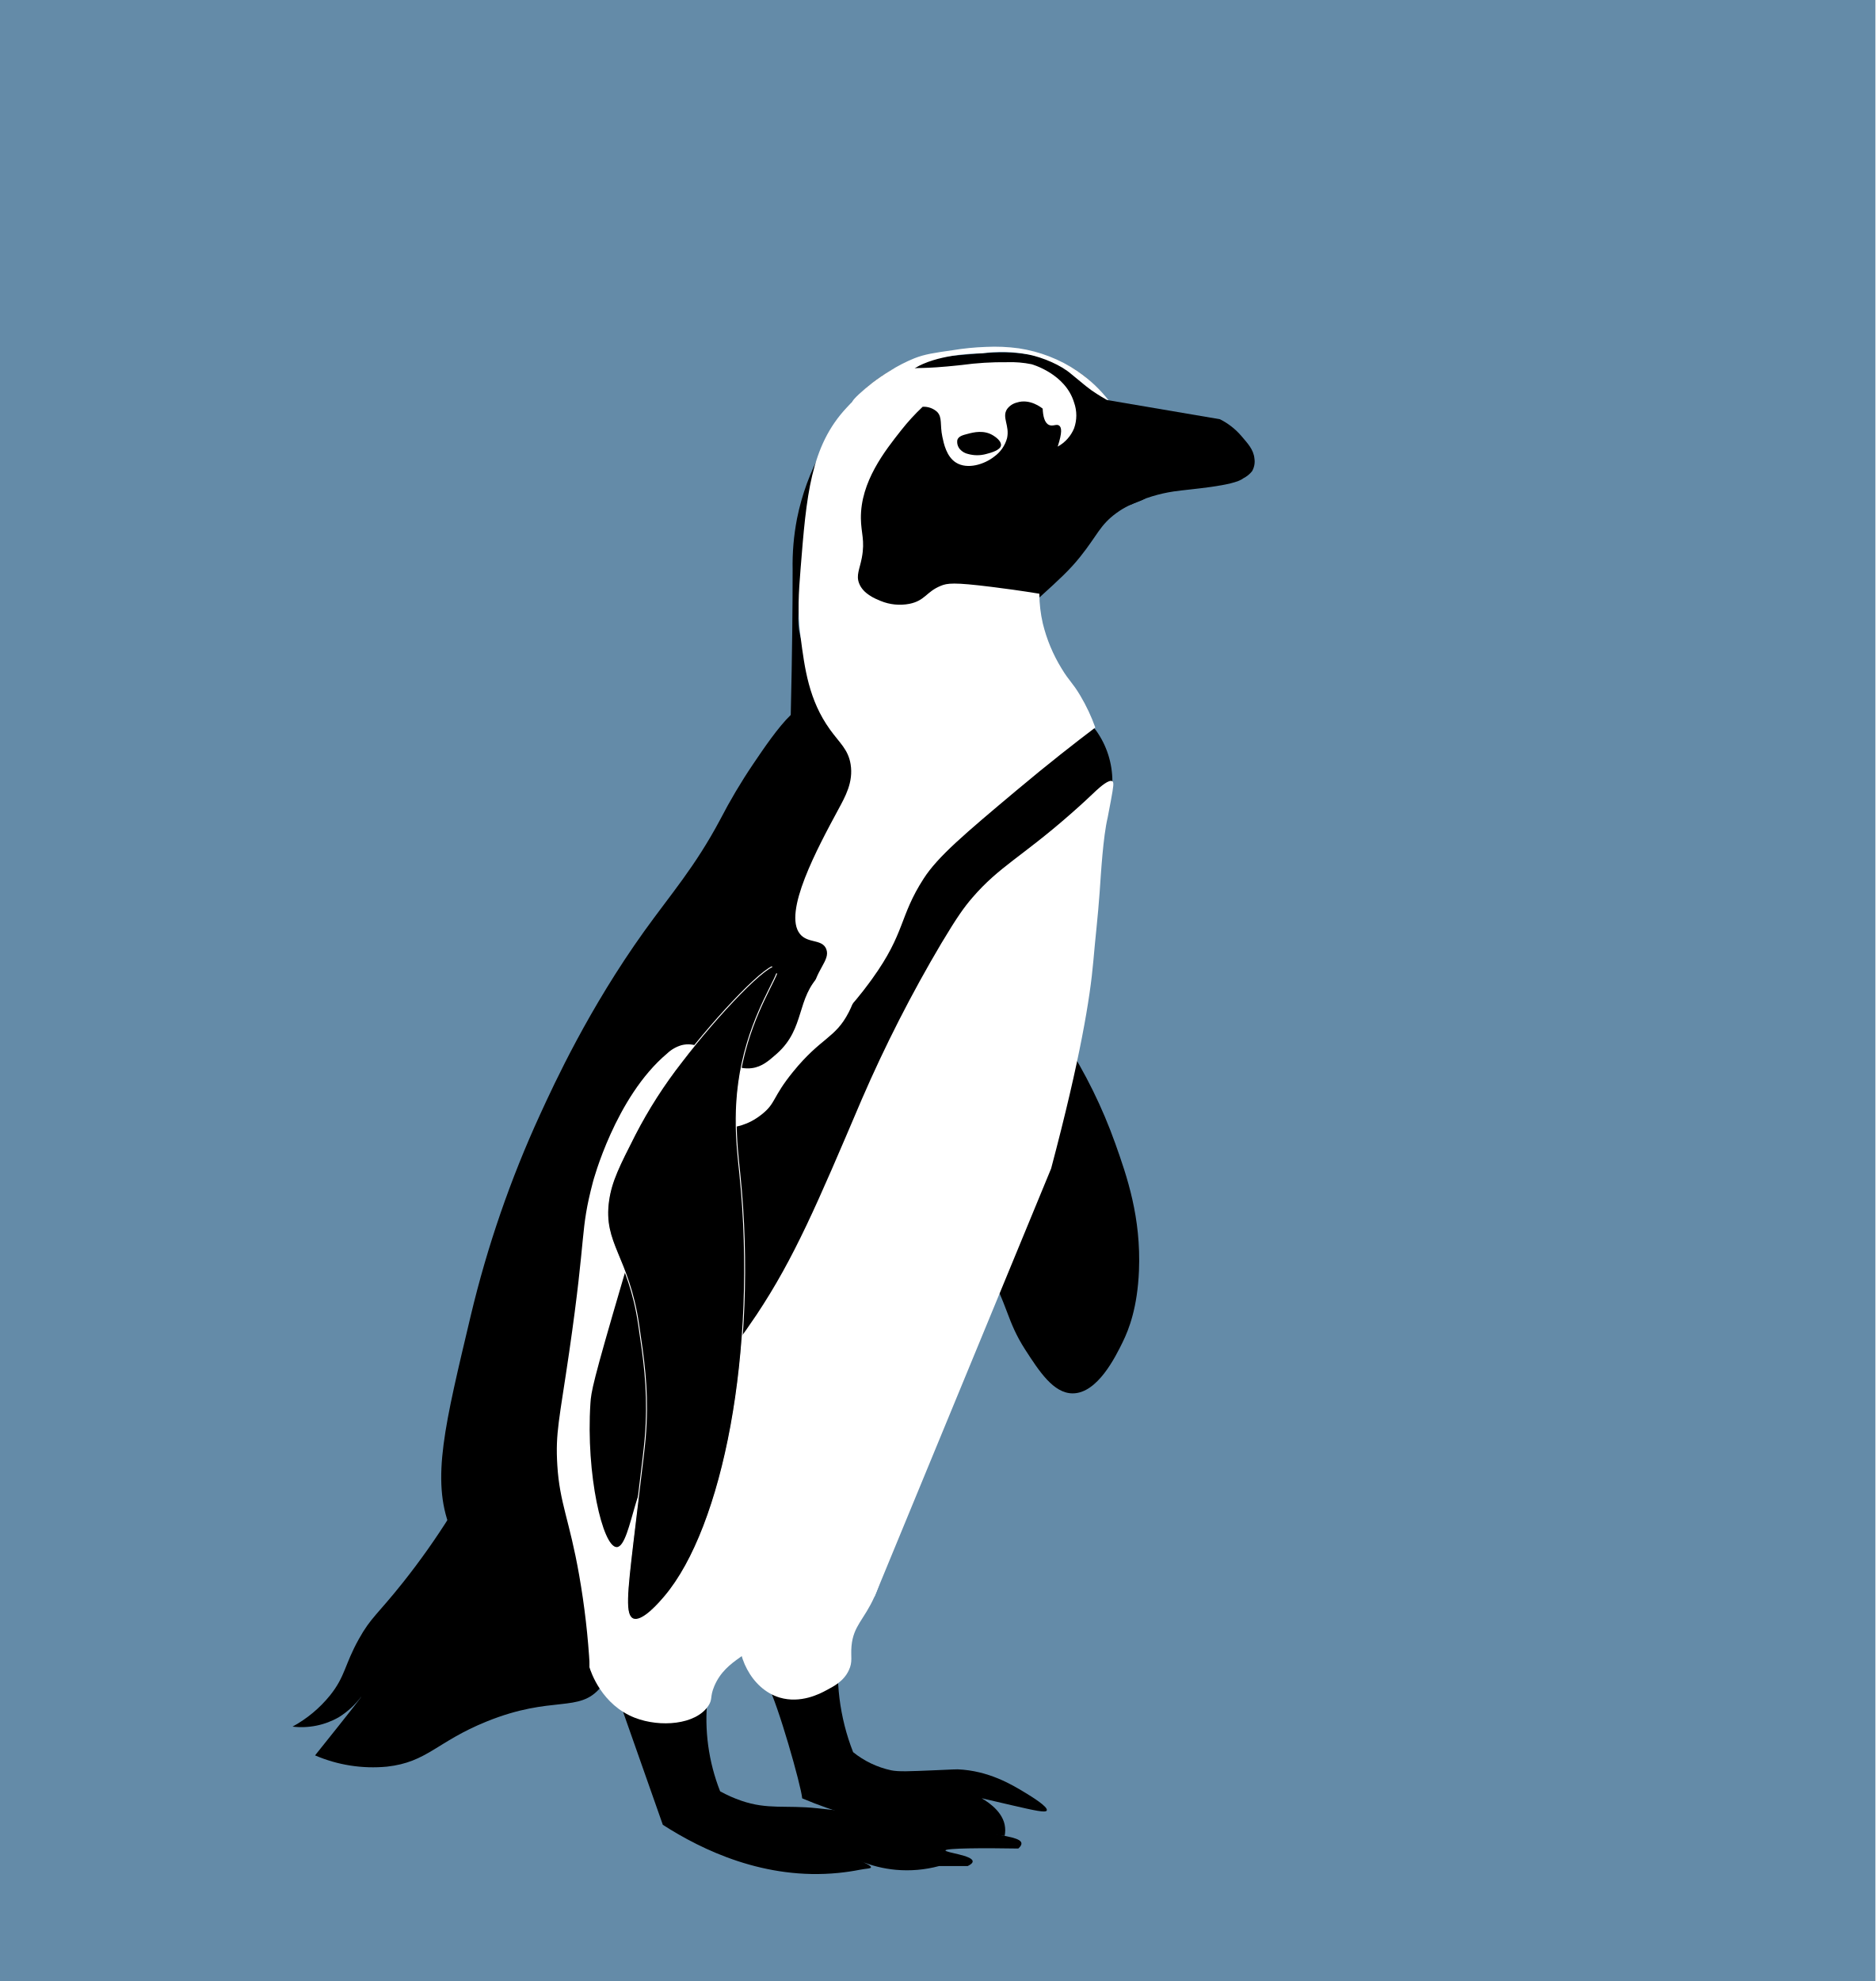
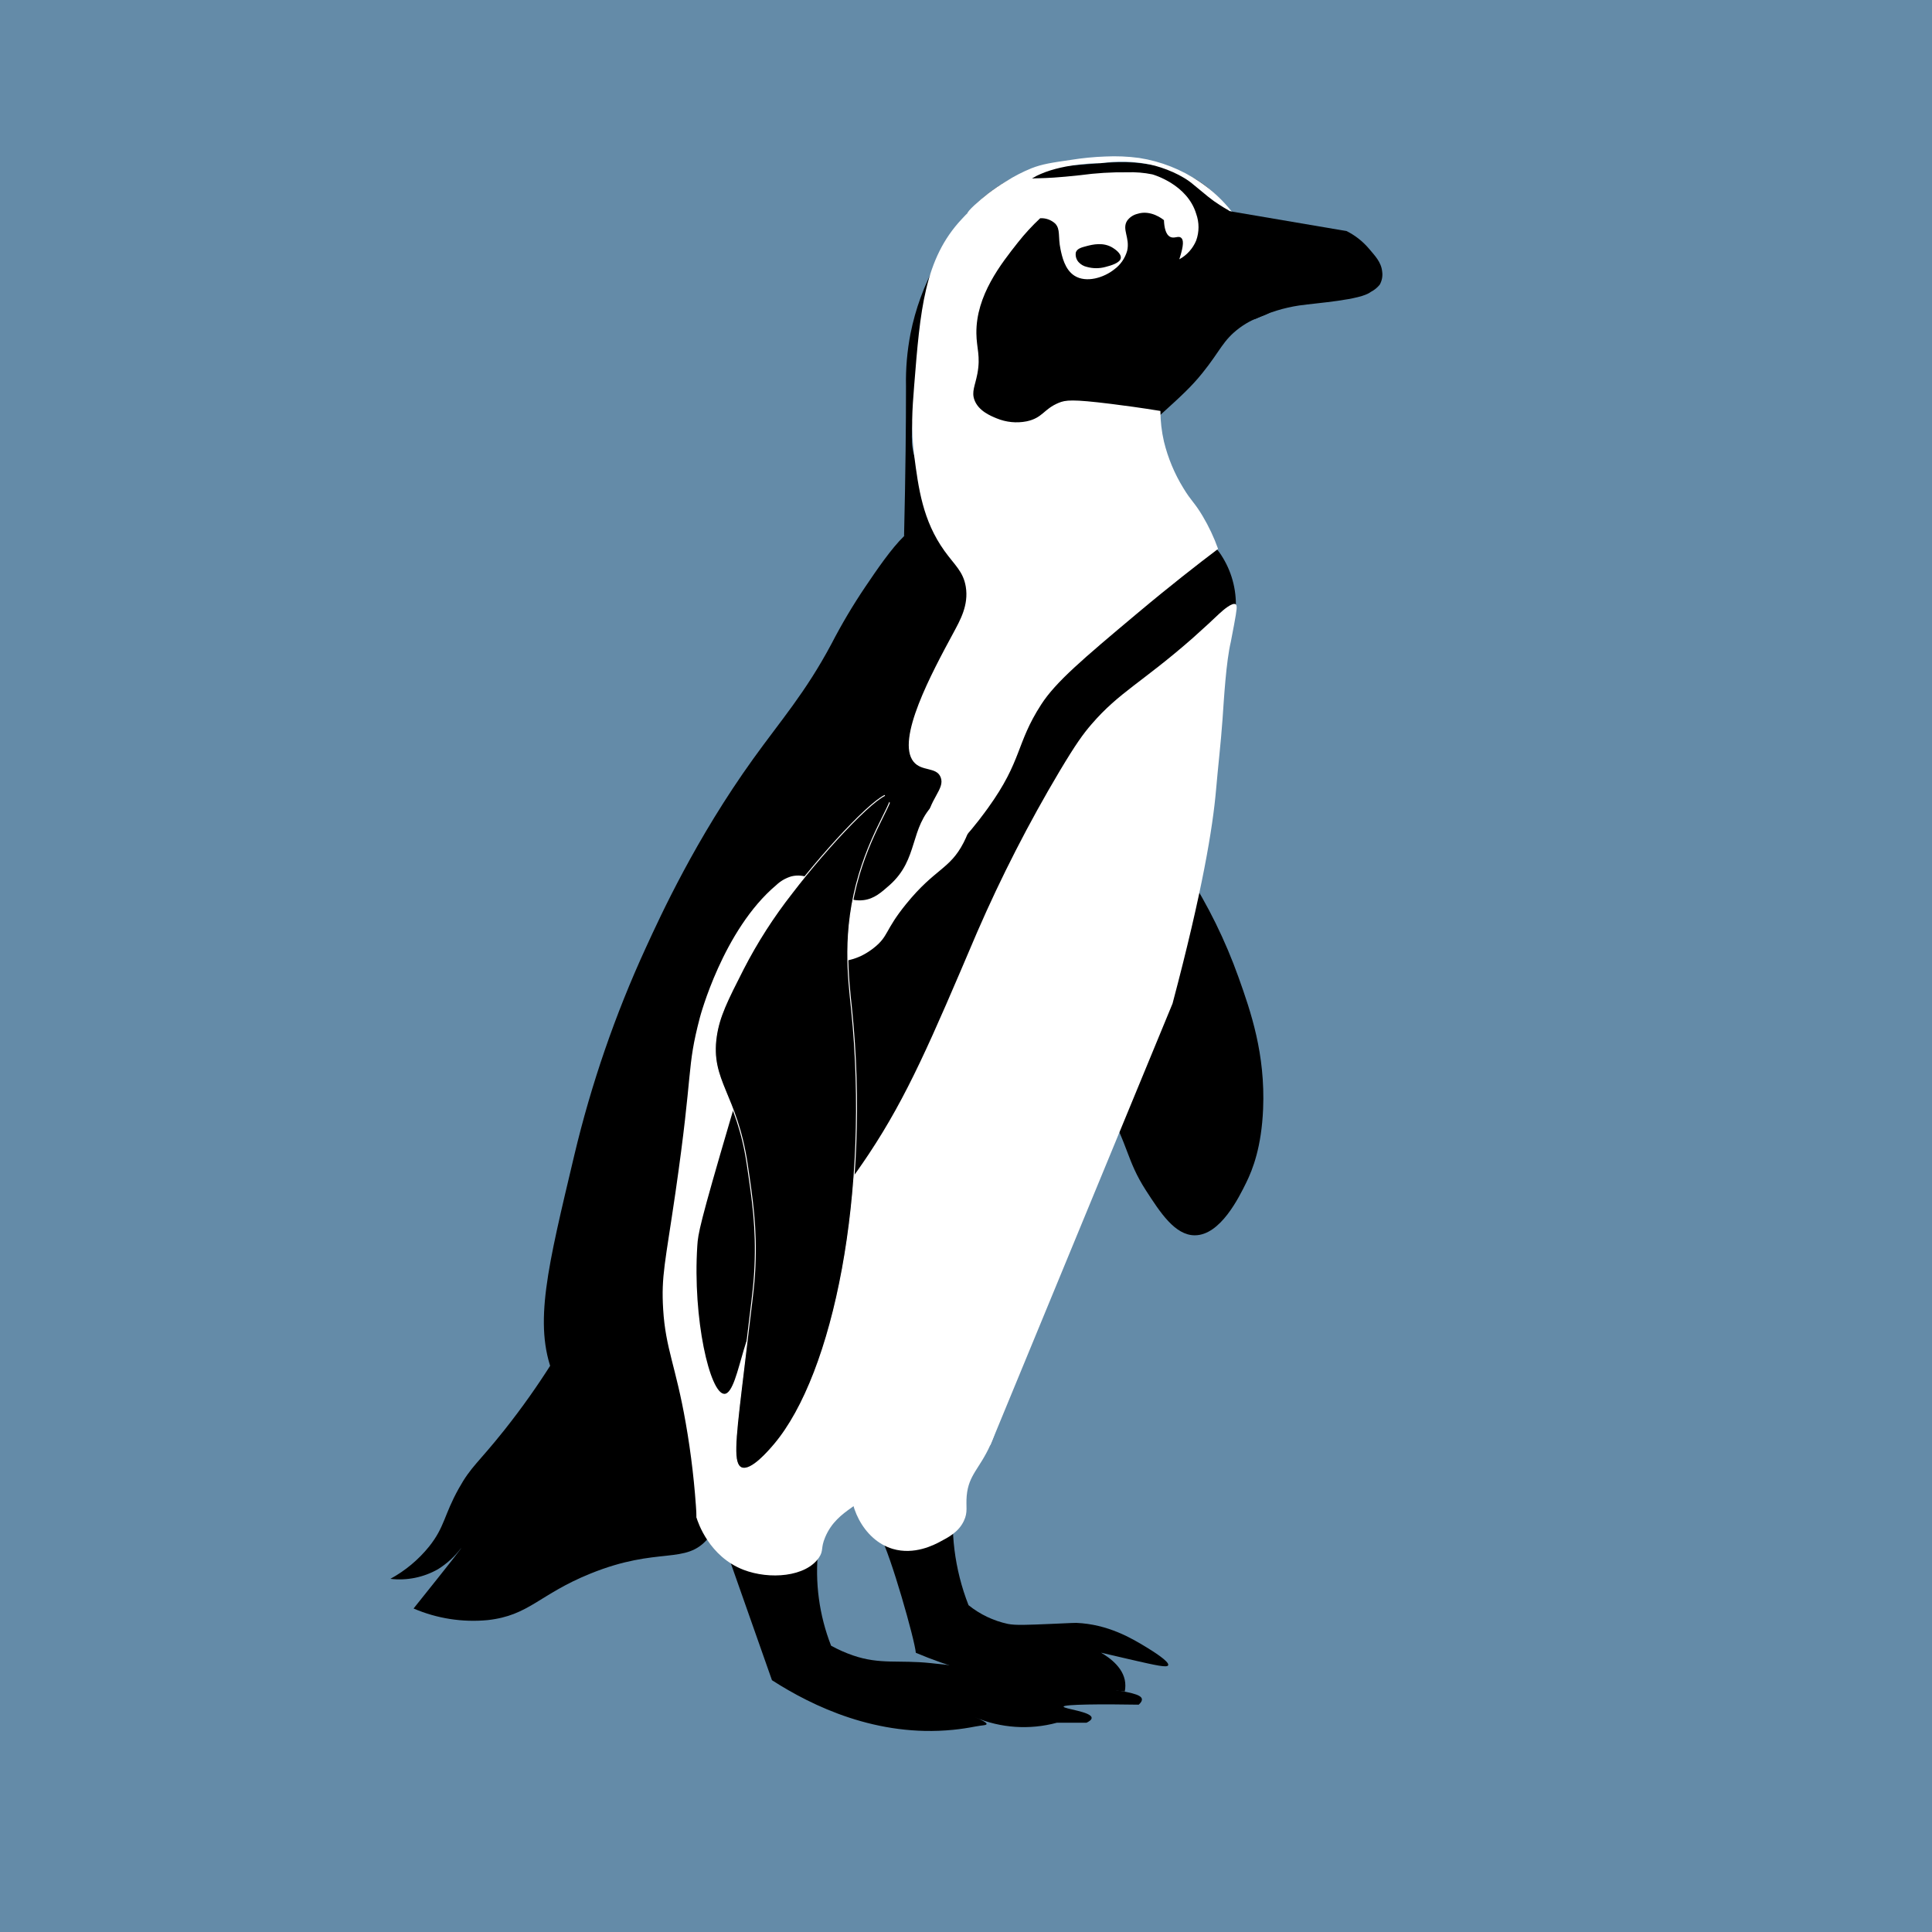
- <svg xmlns="http://www.w3.org/2000/svg" viewBox="0 0 500 528.06">
+ <svg xmlns="http://www.w3.org/2000/svg" viewBox="0 0 499.57 499.57">
  <defs>
    <style>.cls-1{fill:#648ba8;}.cls-2{fill:#fff;}.cls-3{fill:none;stroke:#000;}.cls-3,.cls-4{stroke-miterlimit:10;}.cls-4{stroke:#fff;stroke-width:0.25px;}</style>
  </defs>
  <g id="Layer_13" data-name="Layer 13">
-     <rect class="cls-1" width="500" height="528.06" />
+     <rect class="cls-1" width="499.57" height="499.57" />
  </g>
  <g id="Layer_18" data-name="Layer 18">
-     <path d="M277.33,137.33c5.21-4.73,7.81-7.1,10.67-10.66,4.59-5.73,5.24-8.45,9.67-11.67,4.81-3.5,7.35-2.69,8.84-5.11,2.75-4.45-2.38-11.77-8.18-20.22-4.43-6.48-7.55-10.9-13.58-13.92a33.8,33.8,0,0,0-10.5-3c-5.51-.89-9.58-.58-16.5,0-8.57.72-12.85,1.08-16.5,2.5a36.24,36.24,0,0,0-14,10.25,47.75,47.75,0,0,0-11.5,26c-.86,7.1-2.94,24.25,9.25,35,10,8.83,24.76,9,34.25,5C264,149.49,268.43,145.44,277.33,137.33Z" transform="translate(0 21.75)" />
-     <path class="cls-2" d="M295.72,85.15c-.74-.39-1.9-1-3.26-1.89a30.75,30.75,0,0,1-2.92-2.08c-2-1.65-3.54-2.89-3.87-3.18-2.84-2.47-7.53-4.41-11.42-5.25a36.69,36.69,0,0,0-12.47-.32h0s-9-.07-15.65,2.82c-.53.23-1,.46-1,.46-1,.52-1.76,1.11-5.06,3-8.31,4.85-12.51,7.2-12.82,6.76s3.23-3.54,5.31-5.17a47.59,47.59,0,0,1,4.69-3.18,41.6,41.6,0,0,1,6.51-3.35c2.82-1.11,5.29-1.46,10.24-2.17a70,70,0,0,1,8.88-.88,47.4,47.4,0,0,1,8.75.38,38.33,38.33,0,0,1,15.63,6.07A37.09,37.09,0,0,1,295.72,85.15Z" transform="translate(0 21.75)" />
-     <path d="M219.15,98.3a63.74,63.74,0,0,0-6.65,18.2,64.68,64.68,0,0,0-1.17,13.67c0,9.85-.11,22.08-.5,38.66l8.1.48a32.86,32.86,0,0,0-1.76-12.48c-1.29-3.65-2.49-4.89-3.5-8-1.2-3.69-1-6.59,0-14.66,1.56-12.5,3.24-22.56,3.74-25.55Z" transform="translate(0 21.75)" />
-     <path d="M120,382.33A196.46,196.46,0,0,1,107.5,400c-6.88,8.66-8.6,9.36-11.83,15.17-3.86,6.93-3.57,9.87-7.67,15a33.4,33.4,0,0,1-10,8.33A20.07,20.07,0,0,0,90.33,436a22.19,22.19,0,0,0,6-5.5c.07.06-2.27,3.12-12.33,15.67a39.11,39.11,0,0,0,19.17,3c10.77-1.2,13.24-6.62,26.5-12,17.74-7.21,24.69-2.11,30.54-9.21s5.14-20.07,0-28c-6.07-9.31-18.76-12.46-35-16.5C123.05,383,121.27,382.59,120,382.33Z" transform="translate(0 21.75)" />
-     <path d="M296.58,186.51A23.23,23.23,0,0,0,292.25,173c-3.55-4.68-9.26-7.71-30.5-9.5-27.83-2.35-41.75-3.52-50.92,5.33-3.38,3.27-7.16,8.85-10.08,13.17A147.89,147.89,0,0,0,192,196.75c-6.7,12.57-13.09,19.78-20.25,29.75C157,247.11,147.88,266.87,144,275.33A288.92,288.92,0,0,0,125.5,329c-6.89,29.08-10.57,43.56-5.5,56.5,8.39,21.42,33.72,38.52,56.18,35.89S213,397.15,230,364.5C250.54,325.07,276.64,266.14,296.58,186.51Z" transform="translate(0 21.75)" />
-     <path d="M283.89,255.7A133.17,133.17,0,0,1,297.33,283c3.17,8.88,6.93,19.77,6.34,34-.41,9.79-2.66,15.58-4.34,19-1.92,3.92-6.71,13.67-13.33,13.67-5.13,0-8.93-5.89-12.67-11.67-5-7.79-4.41-11.5-10.22-21.67-3.48-6.09-5.09-7.19-6.26-9.51C253.32,299.83,255.89,286,283.89,255.7Z" transform="translate(0 21.75)" />
-     <path class="cls-2" d="M292.25,189c1.18-1.09,3.49-3.07,4.33-2.5.44.31.33,1.22-.41,5.24-.5,2.68-.74,4-.84,4.42-1.23,5.2-1.77,14.57-2.16,20.16-.43,6.07-1.15,12.11-1.67,18.17-.84,9.68-3.48,26-11.25,55.25q-23.55,57.06-47.08,114.12a42.47,42.47,0,0,0-8,2.27c-6.62,2.6-8.37,5.53-13.75,7.94-5.87,2.63-10.77,3.25-16,3.92-10,1.27-11.75-2.26-18.83,0-3.58,1.14-5,2.51-10,3.67a40.21,40.21,0,0,1-9.34,1,208.24,208.24,0,0,0-2.83-24.51c-2.59-14.78-5.21-19.18-5.83-29.34-.53-8.65.54-12.09,3.17-30.16,4.7-32.36,2.8-31.88,6.33-45.34,0,0,5.94-22.61,19.76-34.22a9.4,9.4,0,0,1,3.88-2.24c6.77-1.69,11.48,7.05,18.69,6.13,2.77-.35,4.58-2,6.74-3.89,7.62-6.8,5-14.71,11.68-21.2,2.73-2.64,7.2-6.15,9.25-4.91,2.39,1.45,1.24,9.18-1.81,15.12-3.6,7-7.34,6.62-14.86,15.88-5.59,6.89-4.47,8.27-8.33,11.33-7.36,5.84-13.21,2.22-20.33,5.67-5.81,2.81-7.76,8-16.67,38.33-8.13,27.64-8.47,29.94-8.67,33-1.24,18.91,3.27,38.32,7,38.34,2.1,0,3.45-6.13,5-11.34,6.58-22,17-27.7,32.34-50.66,10-15.07,16-29.16,28-57.34A370,370,0,0,1,251,229.67c4.19-7,6.1-9.65,8.28-12.17,7.15-8.29,13.05-10.77,26.05-22.17C288.41,192.64,290.82,190.37,292.25,189Z" transform="translate(0 21.75)" />
-     <path class="cls-2" d="M282,97.3a9.84,9.84,0,0,0,4.37-4.87,10.19,10.19,0,0,0,0-6.88c-2.29-7.61-11-10.11-11.34-10.21a27.57,27.57,0,0,0-6.53-.54,82.49,82.49,0,0,0-12.13.75c-11.69,1.28-11.15.4-14.6,1.21-8.38,2-13.77,7.71-16,10.12-9.71,10.31-10.77,23.63-12.32,43-.51,6.41-.88,11.39,0,18.17,1.1,8.41,2.18,16.8,7.84,24.67,2.61,3.63,4.85,5.29,5.5,9.25.78,4.79-1.47,8.69-3.25,12-5.54,10.26-14.88,27.55-10.25,33.25,2.11,2.6,5.9,1.26,7,4,1.23,3.11-3.13,5.63-3.76,12.21-.24,2.46-.13,7.33,2,8.25,3.79,1.64,12.25-10.09,14-12.5,8.91-12.36,7.17-16.56,13.75-26.75,3.77-5.84,10.81-11.81,24.75-23.5,8.55-7.18,15.86-12.86,21-16.75a48.5,48.5,0,0,0-4-8.5c-2.17-3.64-2.88-3.74-5-7.25a41.84,41.84,0,0,1-5-12,36.22,36.22,0,0,1-.92-7.92c-5.12-.83-9.49-1.42-12.83-1.83-10-1.24-11.71-1-13.5-.25-3.86,1.6-4.1,3.9-8.27,4.77a13.45,13.45,0,0,1-7.73-.77c-1.56-.64-4.7-1.92-5.75-4.75-.79-2.13.15-3.64.75-6.75.88-4.65-.21-6.56-.25-10.5-.11-9.79,6.41-18,10.75-23.5A57.56,57.56,0,0,1,246,86.68a5.31,5.31,0,0,1,3.87,1.37c1.43,1.51.69,3.37,1.38,6.63.39,1.87,1.11,5.28,3.62,6.87,3.05,1.93,7.61.49,10.25-1.62a8.92,8.92,0,0,0,3.38-4.88c.75-3.36-1.45-5.54,0-7.75a4.62,4.62,0,0,1,2.62-1.75c3.46-1.12,6.56,1.37,6.88,1.63.08,1.83.44,3.78,1.68,4.34,1,.47,2-.33,2.69.16S283.25,93.46,282,97.3Z" transform="translate(0 21.75)" />
-     <path d="M166,434.21q5.36,15.23,10.72,30.46c10.53,6.78,27.21,14.79,46.83,12.83q3-.3,5.73-.85c1.76-.34,2.87-.27,2.94-.65s-1.54-1.19-3-1.73a32.42,32.42,0,0,0,9.65,2.4,33,33,0,0,0,11.5-1H258c.59-.28,1.35-.73,1.33-1.25,0-1.62-7.28-2.32-7.25-2.92s10-.67,19.42-.5c.75-.65.87-1.12.83-1.44-.17-1.2-3-1.86-10.95-2.93-3.45-.47-5.18-.7-8.13-1-8.35-.86-10.09-2-19.5-3.5-2.94-.49-7.3-.95-16-1.88-8.19-.87-13.07.44-20.12-2a35.8,35.8,0,0,1-5.63-2.5A52.58,52.58,0,0,1,188.63,431Z" transform="translate(0 21.75)" />
-     <path d="M255.25,95.5c.35-1,1.51-1.28,2.8-1.61,1.47-.39,4.33-1.13,6.83.49.41.26,2.17,1.4,2,2.62s-2.53,1.91-3.94,2.27a9,9,0,0,1-4.81,0A4.06,4.06,0,0,1,255.94,98,3,3,0,0,1,255.25,95.5Z" transform="translate(0 21.75)" />
-     <path class="cls-3" d="M155.67,465" transform="translate(0 21.75)" />
-     <path d="M203.38,423.37l1.31,4.13c2.65,4.72,8.93,26.8,9.19,30.12a111.09,111.09,0,0,0,12.88,4.55A29.26,29.26,0,0,0,230,463c17.46,2.17-2.13.4,21.31,2.91,6.46.7,12.06,1.27,16.55,1.72a7.54,7.54,0,0,0,0-3c-.88-4.11-5.36-6.61-6.77-7.4s-2.6-1.57-3.95-2.28h0c-2.1-1.26-5.11-.56-5.18,0,0,.31.83.6,17.88,4.53,6,1.38,8.95,2.05,9.25,1.38.41-1-4.16-3.76-5.57-4.63-3.82-2.34-10-6-18.18-6.34-1.06,0-.23,0-6.48.26s-9.25.41-11.25,0a24.3,24.3,0,0,1-10.15-4.84,58.28,58.28,0,0,1-2.28-7.1,59.55,59.55,0,0,1-1.81-14.59c-.92.05-1.85.1-2.78.13A141.06,141.06,0,0,1,203.38,423.37Z" transform="translate(0 21.75)" />
-     <path class="cls-2" d="M157.16,422.68c.38,1.23,3.26,10.05,12.17,13.49,6.72,2.58,16.12,1.84,19.5-3.17,1.25-1.85.38-2.35,1.6-5.25,3.22-7.71,11.06-8.34,11.49-13.05.24-2.62-1.92-4.85-3.42-6.2-8.54-7.71-28.56-9.85-37.33,1.25C157.73,414.1,157.16,419.31,157.16,422.68Z" transform="translate(0 21.75)" />
-     <path class="cls-2" d="M197.22,412c-1.31,7.16,3,16.47,10.66,18.76,5.58,1.66,10.71-1,12.42-1.94,1.89-1,4.63-2.37,6-5.31,1.11-2.31.47-3.64.73-6.5.5-5.43,3.37-7,6.11-13.13a36.75,36.75,0,0,0,3-11.74c-8.34-17.76-11.92-20.87-13.65-20.38-4.16,1.18,1.5,23.49-8.17,29.08-4.51,2.61-10.13.2-14.31,5A12.79,12.79,0,0,0,197.22,412Z" transform="translate(0 21.75)" />
-     <path class="cls-4" d="M207.26,235.74c1.42,1.06-4.34,8.3-8,20.5-4.46,14.85-2.81,27.09-2,35,4.82,47.15-4.47,94.2-20,112.54-1.38,1.62-6,7.06-8.49,6-2.22-1-1.64-6.61,0-20.51,2.79-23.64,3.24-25.75,3.5-31.5.45-10-.64-17.33-2-26.5-2.68-18.08-9.66-21.49-8-33,.75-5.2,2.83-9.3,7-17.5a122.83,122.83,0,0,1,12.5-19.5C191.29,248.8,205.17,234.18,207.26,235.74Z" transform="translate(0 21.75)" />
-     <path d="M289.09,83.85,325.25,90A18.34,18.34,0,0,1,331,94.5c1.57,1.87,3.22,3.5,3.46,6a5.16,5.16,0,0,1-.64,3.37,7.1,7.1,0,0,1-2.32,1.87c-2.64,2.1-13.84,2.83-18.5,3.5a40.21,40.21,0,0,0-11.42,3.49Z" transform="translate(0 21.75)" />
-     <path d="M205.27,234.42a8.33,8.33,0,0,0,2.4,3.89c.59.55,3.24-.54,2.72-1a7.76,7.76,0,0,1-2.22-3.65c-.2-.72-3.1.06-2.9.78Z" transform="translate(0 21.75)" />
+     <path d="M300.7,107.08c5.21-4.73,7.81-7.1,10.67-10.66C316,90.69,316.61,88,321,84.75c4.81-3.5,7.35-2.69,8.84-5.11,2.75-4.45-2.38-11.77-8.18-20.22-4.43-6.48-7.55-10.9-13.58-13.92a33.8,33.8,0,0,0-10.5-3c-5.51-.9-9.59-.58-16.5,0-8.57.72-12.86,1.08-16.5,2.5a36.14,36.14,0,0,0-14,10.25,47.72,47.72,0,0,0-11.5,26c-.86,7.1-2.94,24.25,9.25,35,10,8.83,24.76,9,34.25,5C287.34,119.24,291.79,115.19,300.7,107.08Z" transform="translate(-0.43)" />
+     <path class="cls-2" d="M319.09,54.9c-.75-.39-1.91-1-3.26-1.89a30.75,30.75,0,0,1-2.92-2.08c-2-1.65-3.54-2.89-3.87-3.18-2.84-2.47-7.53-4.42-11.42-5.25a36.69,36.69,0,0,0-12.47-.32h0s-9-.08-15.66,2.82c-.53.23-1,.46-1,.46-1,.52-1.76,1.11-5.06,3-8.31,4.85-12.51,7.2-12.82,6.76s3.22-3.54,5.31-5.17a47.59,47.59,0,0,1,4.69-3.18,41.6,41.6,0,0,1,6.51-3.35c2.82-1.11,5.29-1.46,10.24-2.18a72,72,0,0,1,8.87-.87,48.1,48.1,0,0,1,8.75.37A38.44,38.44,0,0,1,310.63,47,37.09,37.09,0,0,1,319.09,54.9Z" transform="translate(-0.43)" />
+     <path d="M242.52,68.05a63.44,63.44,0,0,0-6.65,18.2,64.68,64.68,0,0,0-1.17,13.67c0,9.85-.11,22.07-.5,38.66l8.1.48a33,33,0,0,0-1.76-12.48c-1.29-3.66-2.49-4.89-3.5-8-1.21-3.69-1-6.59,0-14.66,1.56-12.5,3.24-22.57,3.74-25.55Z" transform="translate(-0.43)" />
+     <path d="M143.37,352.08a196.46,196.46,0,0,1-12.5,17.67c-6.88,8.66-8.6,9.36-11.83,15.17-3.86,6.93-3.58,9.87-7.67,15a33.4,33.4,0,0,1-10,8.33,20.08,20.08,0,0,0,12.33-2.5,22.19,22.19,0,0,0,6-5.5c.07.06-2.27,3.12-12.33,15.67a39.11,39.11,0,0,0,19.17,3c10.77-1.2,13.24-6.62,26.5-12,17.74-7.21,24.69-2.11,30.54-9.21s5.14-20.08,0-28c-6.07-9.31-18.76-12.46-35-16.5C146.42,352.72,144.64,352.34,143.37,352.08Z" transform="translate(-0.43)" />
+     <path d="M320,156.26a23.3,23.3,0,0,0-4.33-13.51c-3.55-4.68-9.26-7.71-30.5-9.5-27.83-2.35-41.75-3.52-50.92,5.33-3.38,3.27-7.16,8.85-10.08,13.17a147.89,147.89,0,0,0-8.75,14.75c-6.7,12.57-13.09,19.78-20.25,29.75-14.81,20.61-23.87,40.37-27.75,48.83a288.16,288.16,0,0,0-18.5,53.67c-6.89,29.08-10.57,43.56-5.5,56.5,8.39,21.41,33.72,38.51,56.18,35.89s36.81-24.24,53.82-56.89C273.91,294.82,300,235.89,320,156.26Z" transform="translate(-0.43)" />
+     <path d="M307.26,225.45a132.92,132.92,0,0,1,13.44,27.3c3.17,8.88,6.93,19.77,6.34,34-.41,9.79-2.66,15.58-4.34,19-1.92,3.91-6.71,13.67-13.33,13.67-5.13,0-8.93-5.89-12.67-11.67-5-7.79-4.41-11.5-10.22-21.67-3.48-6.09-5.09-7.19-6.26-9.51C276.68,269.58,279.26,255.73,307.26,225.45Z" transform="translate(-0.43)" />
+     <path class="cls-2" d="M315.62,158.76c1.18-1.1,3.49-3.07,4.33-2.5.44.3.33,1.22-.41,5.24-.5,2.68-.74,4-.84,4.42-1.23,5.19-1.77,14.56-2.16,20.16-.43,6.07-1.15,12.11-1.67,18.17-.84,9.68-3.48,26-11.25,55.25q-23.55,57.06-47.08,114.12a42.47,42.47,0,0,0-8,2.27c-6.62,2.6-8.37,5.53-13.75,7.94-5.87,2.63-10.77,3.25-16.05,3.92-10,1.27-11.75-2.26-18.83,0-3.58,1.14-5,2.51-10,3.67a39.6,39.6,0,0,1-9.34,1,208.12,208.12,0,0,0-2.83-24.5c-2.59-14.78-5.21-19.18-5.83-29.34-.53-8.65.54-12.1,3.17-30.16,4.69-32.36,2.8-31.88,6.33-45.34,0,0,5.94-22.61,19.76-34.23a9.59,9.59,0,0,1,3.88-2.24c6.76-1.68,11.48,7.06,18.69,6.14,2.77-.35,4.58-2,6.73-3.89,7.63-6.8,5-14.71,11.69-21.2,2.72-2.64,7.2-6.15,9.25-4.91,2.39,1.44,1.24,9.18-1.81,15.12-3.6,7-7.34,6.62-14.86,15.88-5.59,6.88-4.47,8.27-8.33,11.33-7.36,5.84-13.21,2.22-20.33,5.67-5.81,2.81-7.76,8-16.67,38.33-8.13,27.64-8.47,29.94-8.67,33-1.24,18.91,3.27,38.32,7,38.34,2.1,0,3.45-6.13,5-11.34,6.58-22,17.05-27.7,32.34-50.66,10-15.08,16-29.16,28-57.34a369,369,0,0,1,21.33-41.66c4.18-7,6.1-9.65,8.28-12.17,7.15-8.29,13.05-10.78,26.05-22.17C311.78,162.38,314.19,160.12,315.62,158.76Z" transform="translate(-0.43)" />
+     <path class="cls-2" d="M305.37,67.05a9.84,9.84,0,0,0,4.37-4.87,10.18,10.18,0,0,0,0-6.88c-2.29-7.61-11-10.11-11.34-10.21a27.63,27.63,0,0,0-6.53-.54,82.49,82.49,0,0,0-12.13.75c-11.7,1.28-11.15.4-14.6,1.21-8.39,2-13.78,7.71-16,10.12-9.71,10.31-10.77,23.63-12.32,43-.51,6.41-.88,11.39,0,18.17,1.1,8.41,2.18,16.79,7.84,24.67,2.6,3.63,4.85,5.29,5.5,9.25.78,4.79-1.47,8.69-3.25,12-5.54,10.26-14.88,27.55-10.25,33.25,2.11,2.59,5.9,1.26,7,4,1.23,3.1-3.13,5.63-3.76,12.21-.24,2.45-.13,7.33,2,8.25,3.79,1.64,12.25-10.09,14-12.5,8.91-12.36,7.17-16.56,13.75-26.75,3.76-5.84,10.81-11.81,24.75-23.5,8.55-7.18,15.86-12.86,21-16.75a48.5,48.5,0,0,0-4-8.5c-2.17-3.64-2.88-3.74-5-7.25a41.84,41.84,0,0,1-5-12,36.22,36.22,0,0,1-.92-7.92c-5.12-.83-9.49-1.42-12.83-1.83-10-1.24-11.71-1-13.5-.25-3.86,1.6-4.1,3.9-8.27,4.77a13.45,13.45,0,0,1-7.73-.77c-1.57-.64-4.7-1.92-5.75-4.75-.79-2.13.15-3.64.75-6.75.88-4.65-.21-6.56-.25-10.5-.11-9.8,6.41-18,10.75-23.5a56.62,56.62,0,0,1,5.75-6.25,5.31,5.31,0,0,1,3.87,1.37c1.43,1.51.69,3.37,1.38,6.63.39,1.86,1.11,5.28,3.62,6.87,3.05,1.93,7.61.49,10.25-1.62a9,9,0,0,0,3.38-4.88c.74-3.36-1.45-5.54,0-7.75a4.62,4.62,0,0,1,2.62-1.75c3.46-1.13,6.56,1.36,6.88,1.63.07,1.83.44,3.78,1.67,4.34,1,.47,2-.33,2.7.16S306.62,63.21,305.37,67.05Z" transform="translate(-0.43)" />
+     <path d="M189.32,404q5.35,15.23,10.72,30.46c10.53,6.78,27.21,14.78,46.83,12.83,2-.2,3.88-.49,5.73-.85s2.87-.27,2.94-.65-1.54-1.19-3-1.73a32.7,32.7,0,0,0,21.16,1.4h7.67c.59-.28,1.35-.73,1.33-1.25,0-1.62-7.28-2.32-7.25-2.92s10-.67,19.42-.5c.75-.65.87-1.12.83-1.44-.17-1.2-3-1.86-11-2.94-3.44-.46-5.17-.69-8.12-1-8.35-.85-10.09-1.95-19.5-3.5-2.94-.48-7.3-.94-16-1.87-8.19-.87-13.08.44-20.13-2a36,36,0,0,1-5.62-2.5A52.8,52.8,0,0,1,212,400.73Z" transform="translate(-0.43)" />
+     <path d="M278.62,65.25c.35-1,1.51-1.28,2.79-1.62,1.48-.38,4.34-1.12,6.83.49.42.27,2.18,1.41,2,2.63s-2.52,1.91-3.93,2.27a9,9,0,0,1-4.82,0,4.07,4.07,0,0,1-2.18-1.26A3,3,0,0,1,278.62,65.25Z" transform="translate(-0.43)" />
+     <path class="cls-3" d="M198,434.75" transform="translate(-0.43)" />
+     <path d="M226.75,393.12c.43,1.38.87,2.75,1.3,4.13,2.66,4.72,8.93,26.8,9.19,30.12a111.72,111.72,0,0,0,12.89,4.55,28.72,28.72,0,0,0,3.28.83c17.46,2.17-2.13.4,21.31,2.91,6.45.69,12.06,1.27,16.55,1.72a7.54,7.54,0,0,0,0-3c-.88-4.11-5.36-6.61-6.78-7.4s-2.6-1.58-3.94-2.28h0c-2.1-1.26-5.12-.56-5.18,0,0,.31.83.6,17.87,4.53,6,1.37,9,2.05,9.25,1.37.41-.95-4.15-3.75-5.56-4.62-3.82-2.34-10-6-18.19-6.34-1.05,0-.22,0-6.47.26s-9.25.41-11.25,0a24.3,24.3,0,0,1-10.15-4.84,58.28,58.28,0,0,1-2.28-7.1,59.55,59.55,0,0,1-1.81-14.59c-.92.05-1.85.1-2.78.13A141,141,0,0,1,226.75,393.12Z" transform="translate(-0.43)" />
+     <path class="cls-2" d="M180.53,392.42c.38,1.24,3.26,10.06,12.17,13.5,6.72,2.58,16.12,1.84,19.5-3.17,1.25-1.85.38-2.35,1.6-5.26,3.22-7.7,11.06-8.33,11.49-13,.24-2.62-1.92-4.85-3.42-6.2-8.55-7.71-28.56-9.85-37.33,1.25C181.1,383.84,180.53,389.06,180.53,392.42Z" transform="translate(-0.43)" />
+     <path class="cls-2" d="M220.59,381.74c-1.31,7.16,3,16.47,10.66,18.76,5.58,1.66,10.71-1,12.42-1.94,1.89-1,4.63-2.37,6-5.31,1.1-2.31.47-3.64.73-6.5.5-5.43,3.37-7,6.11-13.13a36.75,36.75,0,0,0,3-11.75c-8.34-17.75-11.92-20.86-13.65-20.37-4.16,1.18,1.5,23.49-8.17,29.08-4.51,2.61-10.13.2-14.31,5A12.79,12.79,0,0,0,220.59,381.74Z" transform="translate(-0.43)" />
+     <path class="cls-4" d="M230.63,205.49c1.42,1-4.34,8.3-8,20.5-4.46,14.85-2.81,27.09-2,35,4.82,47.15-4.47,94.2-20,112.54-1.38,1.62-6,7.06-8.49,6-2.22-1-1.64-6.61,0-20.51,2.79-23.64,3.24-25.75,3.5-31.5.45-10-.64-17.34-2-26.5-2.68-18.08-9.66-21.49-8-33,.75-5.2,2.83-9.3,7-17.5a122.83,122.83,0,0,1,12.5-19.5C214.66,218.55,228.54,203.93,230.63,205.49Z" transform="translate(-0.43)" />
+     <path d="M312.46,53.6l36.16,6.15a18.34,18.34,0,0,1,5.75,4.5c1.57,1.87,3.22,3.5,3.46,6a5.29,5.29,0,0,1-.64,3.37,7.24,7.24,0,0,1-2.32,1.87c-2.64,2.1-13.84,2.83-18.5,3.5A39.88,39.88,0,0,0,325,82.49Q318.69,68,312.46,53.6Z" transform="translate(-0.43)" />
+     <path d="M228.64,204.17a8.33,8.33,0,0,0,2.4,3.89c.59.55,3.24-.54,2.72-1a7.68,7.68,0,0,1-2.22-3.65c-.2-.72-3.1.06-2.9.78Z" transform="translate(-0.43)" />
  </g>
</svg>
